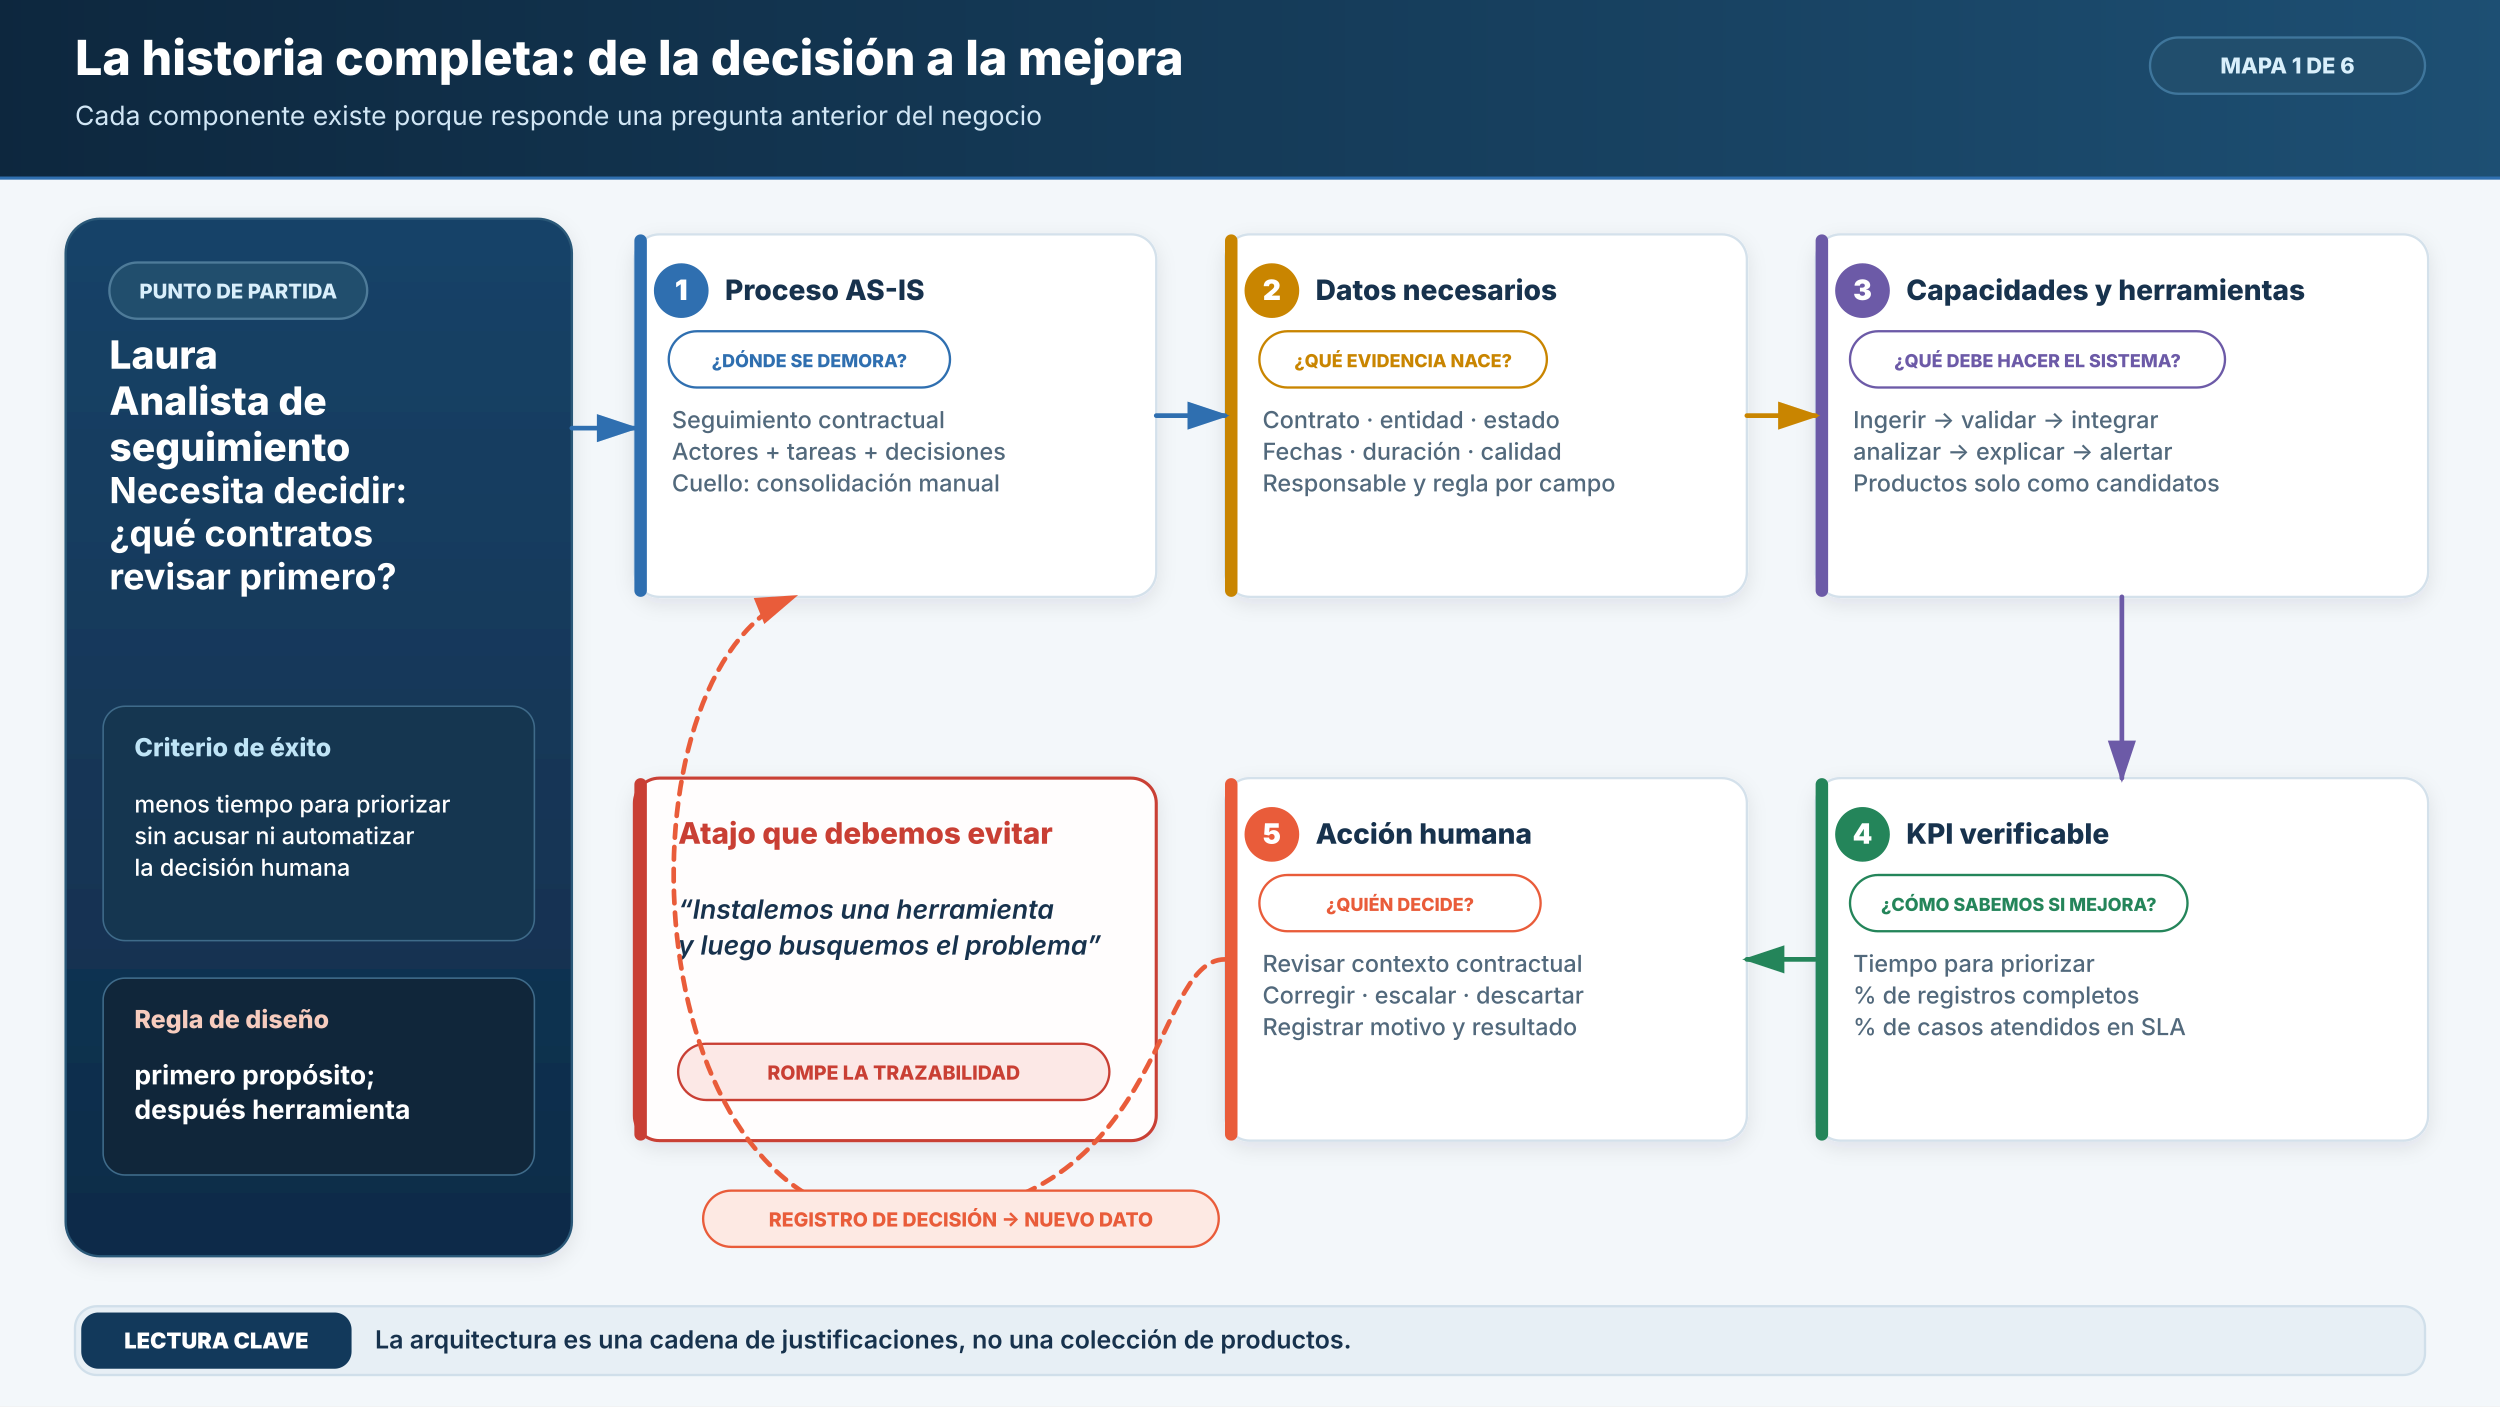
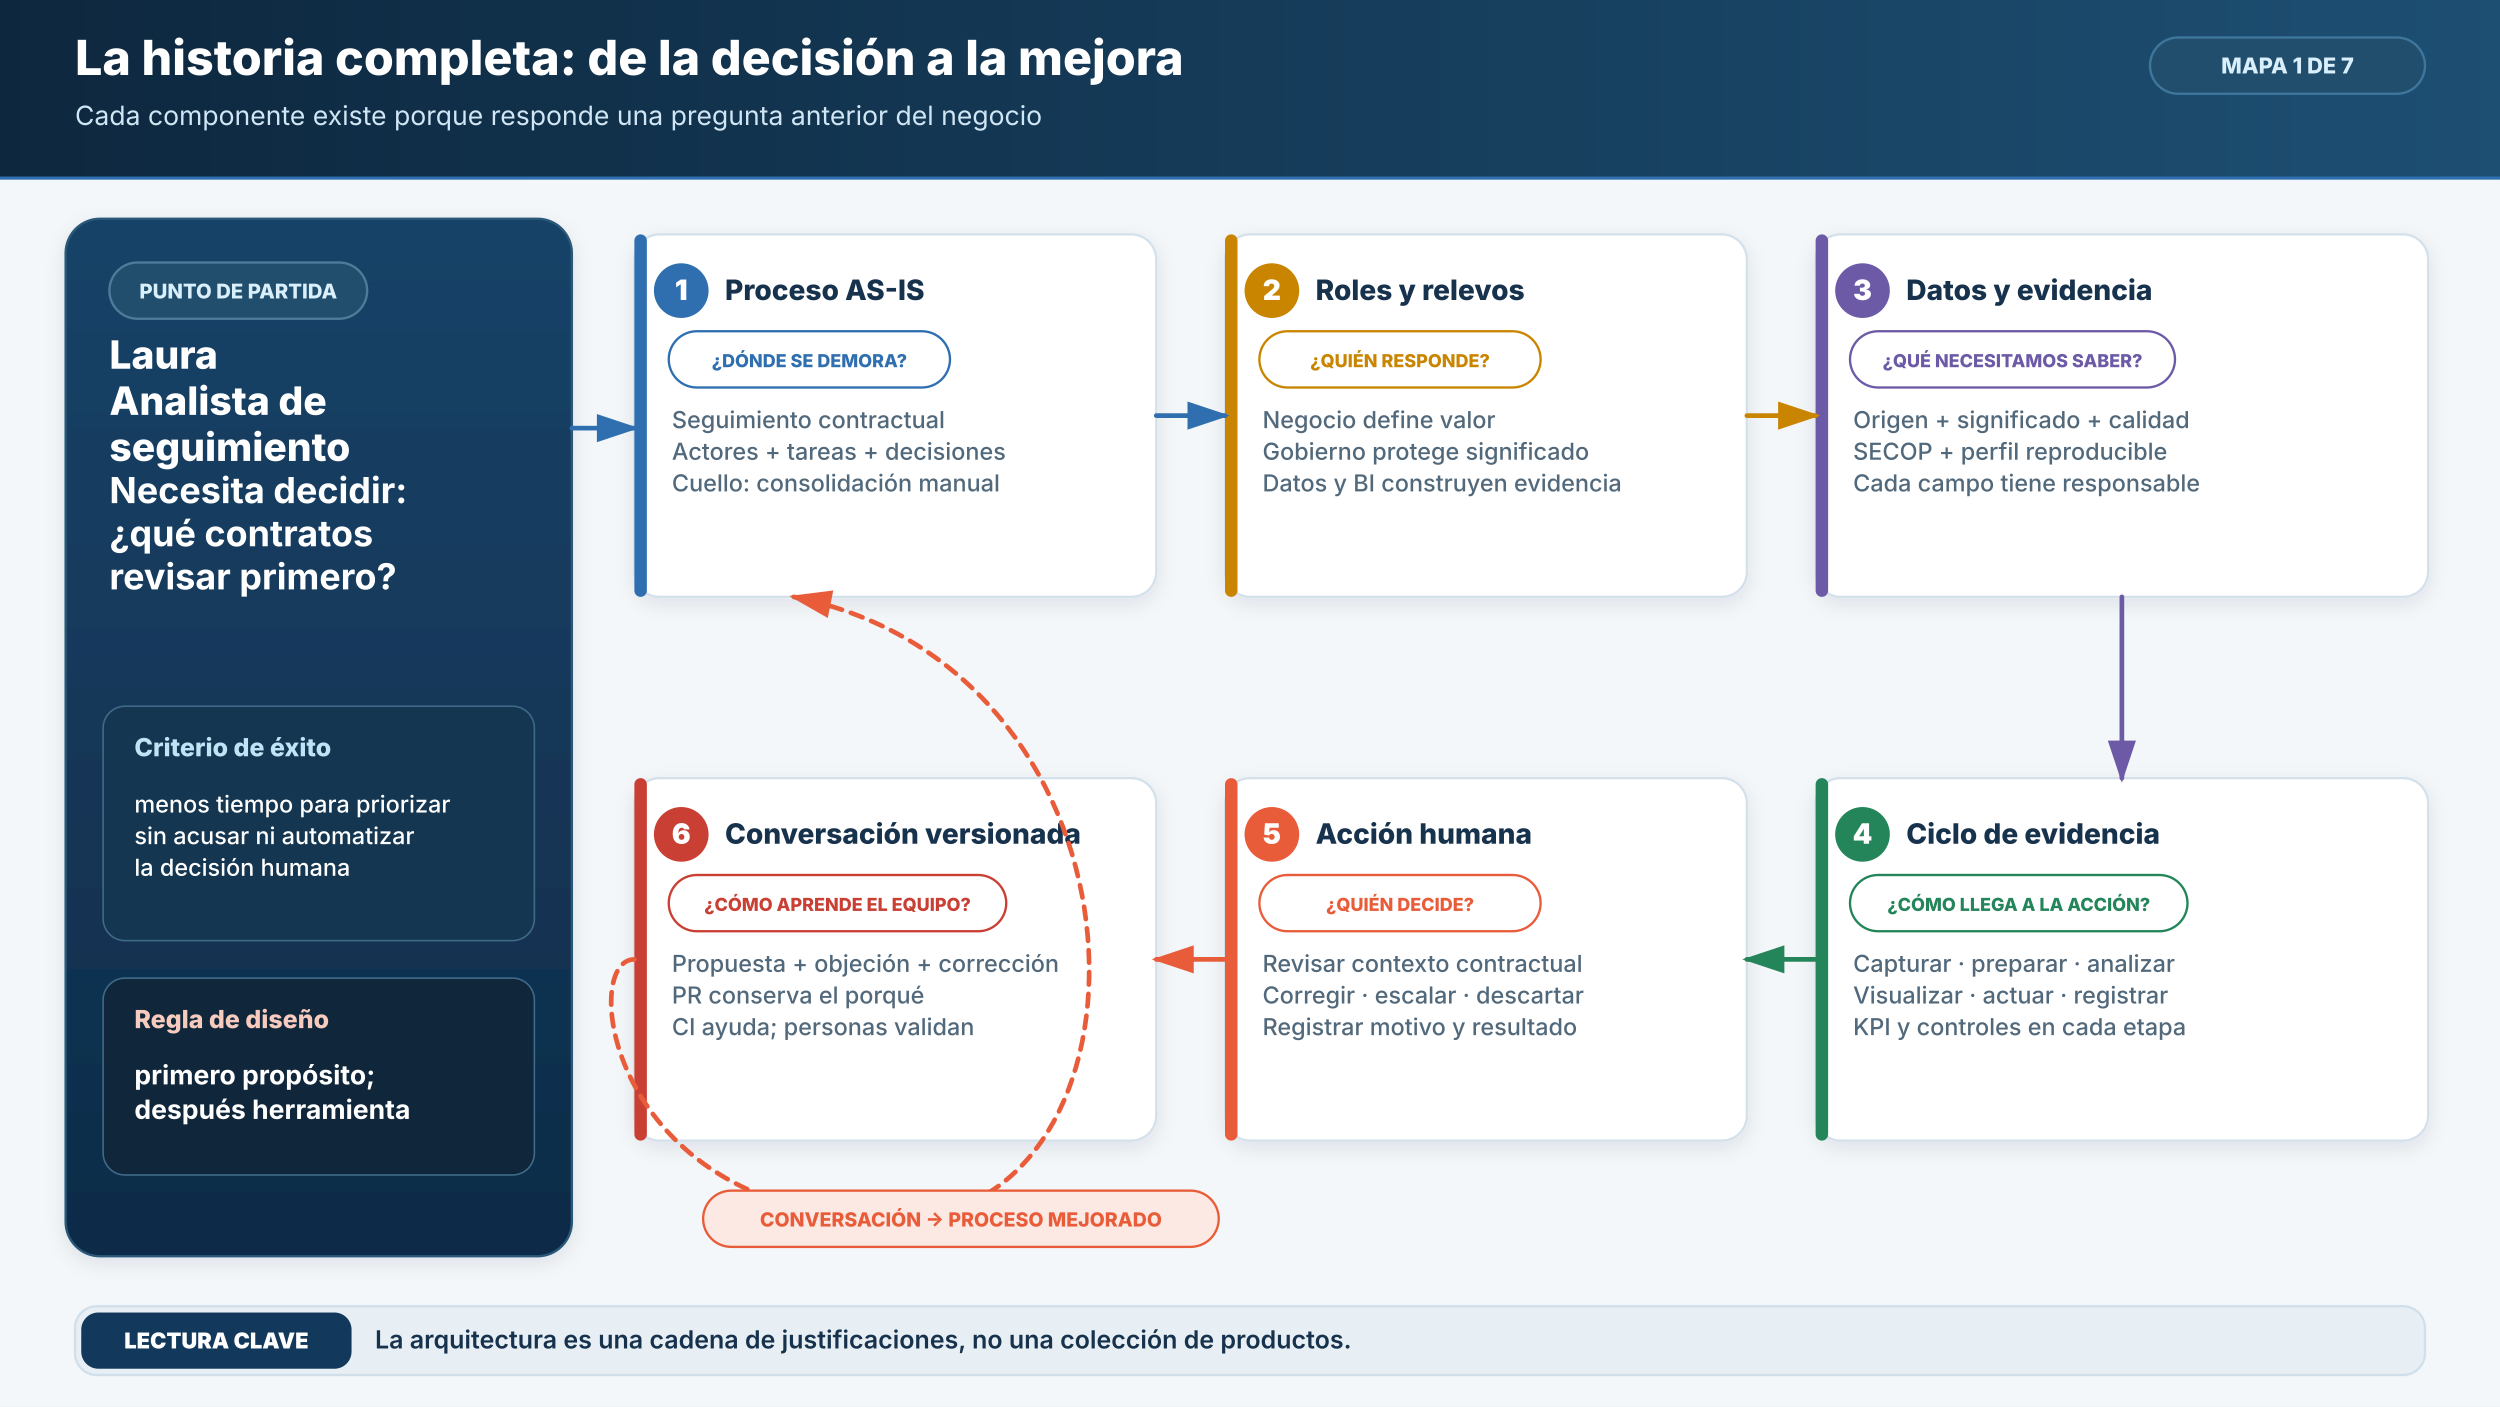
<svg xmlns="http://www.w3.org/2000/svg" width="1600" height="900" viewBox="0 0 1600 900" role="img" aria-labelledby="title desc">
  <defs>
    <linearGradient id="header-grad" x1="0" y1="0" x2="1" y2="0">
      <stop offset="0%" stop-color="#0D273E" />
      <stop offset="100%" stop-color="#1D4F73" />
    </linearGradient>
    <linearGradient id="navy-card-grad" x1="0" y1="0" x2="0" y2="1">
      <stop offset="0%" stop-color="#184368" />
      <stop offset="100%" stop-color="#0F2B48" />
    </linearGradient>
    <linearGradient id="hub-grad" x1="0" y1="0" x2="1" y2="1">
      <stop offset="0%" stop-color="#1C4B72" />
      <stop offset="100%" stop-color="#0A2238" />
    </linearGradient>
    <filter id="shadow" x="-10%" y="-10%" width="125%" height="130%">
      <feDropShadow dx="0" dy="4" stdDeviation="6" flood-color="#0F2B48" flood-opacity="0.09" />
    </filter>
    <filter id="shadow-lg" x="-15%" y="-15%" width="135%" height="140%">
      <feDropShadow dx="0" dy="8" stdDeviation="12" flood-color="#0F2B48" flood-opacity="0.14" />
    </filter>
    <marker id="arrow-blue" markerWidth="10" markerHeight="10" refX="8" refY="3" orient="auto">
      <path d="M0,0 L0,6 L9,3 z" fill="#2F6FB0" />
    </marker>
    <marker id="arrow-red" markerWidth="10" markerHeight="10" refX="8" refY="3" orient="auto">
      <path d="M0,0 L0,6 L9,3 z" fill="#C93F34" />
    </marker>
    <marker id="arrow-green" markerWidth="10" markerHeight="10" refX="8" refY="3" orient="auto">
      <path d="M0,0 L0,6 L9,3 z" fill="#24855A" />
    </marker>
    <marker id="arrow-purple" markerWidth="10" markerHeight="10" refX="8" refY="3" orient="auto">
      <path d="M0,0 L0,6 L9,3 z" fill="#6C5AA7" />
    </marker>
    <marker id="arrow-orange" markerWidth="10" markerHeight="10" refX="8" refY="3" orient="auto">
      <path d="M0,0 L0,6 L9,3 z" fill="#E95C3A" />
    </marker>
    <marker id="arrow-amber" markerWidth="10" markerHeight="10" refX="8" refY="3" orient="auto">
      <path d="M0,0 L0,6 L9,3 z" fill="#C98500" />
    </marker>
    <marker id="arrow-teal" markerWidth="10" markerHeight="10" refX="8" refY="3" orient="auto">
      <path d="M0,0 L0,6 L9,3 z" fill="#167C80" />
    </marker>
    <marker id="arrow-ink" markerWidth="10" markerHeight="10" refX="8" refY="3" orient="auto">
      <path d="M0,0 L0,6 L9,3 z" fill="#17324D" />
    </marker>
  </defs>
  <rect width="1600" height="900" fill="#F3F7FA" />
  <rect x="0" y="0" width="1600" height="114" rx="0" fill="url(#header-grad)" stroke="#0D273E" stroke-width="0" opacity="1" />
  <line x1="0" y1="114" x2="1600" y2="114" stroke="#2F6FB0" stroke-width="2" fill="none" stroke-linecap="round" />
  <rect x="1376" y="24" width="176" height="36" rx="18" fill="#214E6D" stroke="#3F769C" stroke-width="1.5" opacity="1" />
  <text x="1464.0" y="47" fill="#D9EFFB" font-family="Inter, -apple-system, Segoe UI, Arial, sans-serif" font-size="14" font-weight="800" text-anchor="middle" style="">
-     <tspan x="1464.0" dy="0">MAPA 1 DE 6</tspan>
+     <tspan x="1464.0" dy="0">MAPA 1 DE 7</tspan>
  </text>
  <text x="48" y="48" fill="#FFFFFF" font-family="Inter, -apple-system, Segoe UI, Arial, sans-serif" font-size="31" font-weight="800" text-anchor="start" style="">
    <tspan x="48" dy="0">La historia completa: de la decisión a la mejora</tspan>
  </text>
  <text x="48" y="80" fill="#D1E6F5" font-family="Inter, -apple-system, Segoe UI, Arial, sans-serif" font-size="17" font-weight="400" text-anchor="start" style="">
    <tspan x="48" dy="0">Cada componente existe porque responde una pregunta anterior del negocio</tspan>
  </text>
  <rect x="42" y="140" width="324" height="664" rx="22" fill="url(#navy-card-grad)" stroke="#2A5878" stroke-width="1.5" opacity="1" filter="url(#shadow)" />
  <rect x="70" y="168" width="165" height="36" rx="18" fill="#214E6D" stroke="#4E7B99" stroke-width="1.5" opacity="1" />
  <text x="152.5" y="191" fill="#D9EFFB" font-family="Inter, -apple-system, Segoe UI, Arial, sans-serif" font-size="13" font-weight="800" text-anchor="middle" style="">
    <tspan x="152.5" dy="0">PUNTO DE PARTIDA</tspan>
  </text>
  <text x="70" y="236" fill="#FFFFFF" font-family="Inter, -apple-system, Segoe UI, Arial, sans-serif" font-size="25" font-weight="800" text-anchor="start" style="">
    <tspan x="70" dy="0">Laura</tspan>
    <tspan x="70" dy="29.5">Analista de</tspan>
    <tspan x="70" dy="29.5">seguimiento</tspan>
  </text>
  <text x="70" y="322" fill="#FFFFFF" font-family="Inter, -apple-system, Segoe UI, Arial, sans-serif" font-size="23" font-weight="700" text-anchor="start" style="">
    <tspan x="70" dy="0">Necesita decidir:</tspan>
    <tspan x="70" dy="27.6">¿qué contratos</tspan>
    <tspan x="70" dy="27.6">revisar primero?</tspan>
  </text>
  <rect x="66" y="452" width="276" height="150" rx="14" fill="#153650" stroke="#3F6B8A" stroke-width="1" opacity="1" />
  <text x="86" y="484" fill="#BFE4F6" font-family="Inter, -apple-system, Segoe UI, Arial, sans-serif" font-size="16" font-weight="800" text-anchor="start" style="">
    <tspan x="86" dy="0">Criterio de éxito</tspan>
  </text>
  <text x="86" y="520" fill="#FFFFFF" font-family="Inter, -apple-system, Segoe UI, Arial, sans-serif" font-size="15" font-weight="500" text-anchor="start" style="">
    <tspan x="86" dy="0">menos tiempo para priorizar</tspan>
    <tspan x="86" dy="20.25">sin acusar ni automatizar</tspan>
    <tspan x="86" dy="20.25">la decisión humana</tspan>
  </text>
  <rect x="66" y="626" width="276" height="126" rx="14" fill="#10263A" stroke="#3F6B8A" stroke-width="1" opacity="1" />
  <text x="86" y="658" fill="#F7CCBE" font-family="Inter, -apple-system, Segoe UI, Arial, sans-serif" font-size="16" font-weight="800" text-anchor="start" style="">
    <tspan x="86" dy="0">Regla de diseño</tspan>
  </text>
  <text x="86" y="694" fill="#FFFFFF" font-family="Inter, -apple-system, Segoe UI, Arial, sans-serif" font-size="17" font-weight="700" text-anchor="start" style="">
    <tspan x="86" dy="0">primero propósito;</tspan>
    <tspan x="86" dy="22.1">después herramienta</tspan>
  </text>
  <rect x="406" y="150" width="334" height="232" rx="16" fill="#FFFFFF" stroke="#D4E1EB" stroke-width="1.5" opacity="1" filter="url(#shadow)" />
  <rect x="406" y="150" width="8" height="232" rx="4" fill="#2F6FB0" stroke="#2F6FB0" stroke-width="0" opacity="1" />
  <circle cx="436" cy="186" r="17" fill="#2F6FB0" stroke="#2F6FB0" stroke-width="1" />
  <text x="436" y="192" fill="#FFFFFF" font-family="Inter, -apple-system, Segoe UI, Arial, sans-serif" font-size="18" font-weight="900" text-anchor="middle" style="">
    <tspan x="436" dy="0">1</tspan>
  </text>
  <text x="464" y="192" fill="#17324D" font-family="Inter, -apple-system, Segoe UI, Arial, sans-serif" font-size="18" font-weight="800" text-anchor="start" style="">
    <tspan x="464" dy="0">Proceso AS-IS</tspan>
  </text>
  <rect x="428" y="212" width="180" height="36" rx="18" fill="#FFFFFF" stroke="#2F6FB0" stroke-width="1.5" opacity="1" />
  <text x="518.0" y="235" fill="#2F6FB0" font-family="Inter, -apple-system, Segoe UI, Arial, sans-serif" font-size="11.5" font-weight="800" text-anchor="middle" style="">
    <tspan x="518.0" dy="0">¿DÓNDE SE DEMORA?</tspan>
  </text>
  <text x="430" y="274" fill="#52697C" font-family="Inter, -apple-system, Segoe UI, Arial, sans-serif" font-size="15" font-weight="500" text-anchor="start" style="">
    <tspan x="430" dy="0">Seguimiento contractual</tspan>
    <tspan x="430" dy="20.25">Actores + tareas + decisiones</tspan>
    <tspan x="430" dy="20.25">Cuello: consolidación manual</tspan>
  </text>
  <rect x="784" y="150" width="334" height="232" rx="16" fill="#FFFFFF" stroke="#D4E1EB" stroke-width="1.5" opacity="1" filter="url(#shadow)" />
  <rect x="784" y="150" width="8" height="232" rx="4" fill="#C98500" stroke="#C98500" stroke-width="0" opacity="1" />
  <circle cx="814" cy="186" r="17" fill="#C98500" stroke="#C98500" stroke-width="1" />
  <text x="814" y="192" fill="#FFFFFF" font-family="Inter, -apple-system, Segoe UI, Arial, sans-serif" font-size="18" font-weight="900" text-anchor="middle" style="">
    <tspan x="814" dy="0">2</tspan>
  </text>
  <text x="842" y="192" fill="#17324D" font-family="Inter, -apple-system, Segoe UI, Arial, sans-serif" font-size="18" font-weight="800" text-anchor="start" style="">
-     <tspan x="842" dy="0">Datos necesarios</tspan>
-   </text>
-   <rect x="806" y="212" width="184" height="36" rx="18" fill="#FFFFFF" stroke="#C98500" stroke-width="1.5" opacity="1" />
-   <text x="898.0" y="235" fill="#C98500" font-family="Inter, -apple-system, Segoe UI, Arial, sans-serif" font-size="11.5" font-weight="800" text-anchor="middle" style="">
-     <tspan x="898.0" dy="0">¿QUÉ EVIDENCIA NACE?</tspan>
+     <tspan x="842" dy="0">Roles y relevos</tspan>
+   </text>
+   <rect x="806" y="212" width="180" height="36" rx="18" fill="#FFFFFF" stroke="#C98500" stroke-width="1.5" opacity="1" />
+   <text x="896.0" y="235" fill="#C98500" font-family="Inter, -apple-system, Segoe UI, Arial, sans-serif" font-size="11.5" font-weight="800" text-anchor="middle" style="">
+     <tspan x="896.0" dy="0">¿QUIÉN RESPONDE?</tspan>
  </text>
  <text x="808" y="274" fill="#52697C" font-family="Inter, -apple-system, Segoe UI, Arial, sans-serif" font-size="15" font-weight="500" text-anchor="start" style="">
-     <tspan x="808" dy="0">Contrato · entidad · estado</tspan>
-     <tspan x="808" dy="20.25">Fechas · duración · calidad</tspan>
-     <tspan x="808" dy="20.25">Responsable y regla por campo</tspan>
+     <tspan x="808" dy="0">Negocio define valor</tspan>
+     <tspan x="808" dy="20.25">Gobierno protege significado</tspan>
+     <tspan x="808" dy="20.25">Datos y BI construyen evidencia</tspan>
  </text>
  <rect x="1162" y="150" width="392" height="232" rx="16" fill="#FFFFFF" stroke="#D4E1EB" stroke-width="1.5" opacity="1" filter="url(#shadow)" />
  <rect x="1162" y="150" width="8" height="232" rx="4" fill="#6C5AA7" stroke="#6C5AA7" stroke-width="0" opacity="1" />
  <circle cx="1192" cy="186" r="17" fill="#6C5AA7" stroke="#6C5AA7" stroke-width="1" />
  <text x="1192" y="192" fill="#FFFFFF" font-family="Inter, -apple-system, Segoe UI, Arial, sans-serif" font-size="18" font-weight="900" text-anchor="middle" style="">
    <tspan x="1192" dy="0">3</tspan>
  </text>
  <text x="1220" y="192" fill="#17324D" font-family="Inter, -apple-system, Segoe UI, Arial, sans-serif" font-size="18" font-weight="800" text-anchor="start" style="">
-     <tspan x="1220" dy="0">Capacidades y herramientas</tspan>
-   </text>
-   <rect x="1184" y="212" width="240" height="36" rx="18" fill="#FFFFFF" stroke="#6C5AA7" stroke-width="1.5" opacity="1" />
-   <text x="1304.0" y="235" fill="#6C5AA7" font-family="Inter, -apple-system, Segoe UI, Arial, sans-serif" font-size="11.5" font-weight="800" text-anchor="middle" style="">
-     <tspan x="1304.0" dy="0">¿QUÉ DEBE HACER EL SISTEMA?</tspan>
+     <tspan x="1220" dy="0">Datos y evidencia</tspan>
+   </text>
+   <rect x="1184" y="212" width="208" height="36" rx="18" fill="#FFFFFF" stroke="#6C5AA7" stroke-width="1.5" opacity="1" />
+   <text x="1288.0" y="235" fill="#6C5AA7" font-family="Inter, -apple-system, Segoe UI, Arial, sans-serif" font-size="11.5" font-weight="800" text-anchor="middle" style="">
+     <tspan x="1288.0" dy="0">¿QUÉ NECESITAMOS SABER?</tspan>
  </text>
  <text x="1186" y="274" fill="#52697C" font-family="Inter, -apple-system, Segoe UI, Arial, sans-serif" font-size="15" font-weight="500" text-anchor="start" style="">
-     <tspan x="1186" dy="0">Ingerir → validar → integrar</tspan>
-     <tspan x="1186" dy="20.25">analizar → explicar → alertar</tspan>
-     <tspan x="1186" dy="20.25">Productos solo como candidatos</tspan>
+     <tspan x="1186" dy="0">Origen + significado + calidad</tspan>
+     <tspan x="1186" dy="20.25">SECOP + perfil reproducible</tspan>
+     <tspan x="1186" dy="20.25">Cada campo tiene responsable</tspan>
  </text>
  <rect x="1162" y="498" width="392" height="232" rx="16" fill="#FFFFFF" stroke="#D4E1EB" stroke-width="1.5" opacity="1" filter="url(#shadow)" />
  <rect x="1162" y="498" width="8" height="232" rx="4" fill="#24855A" stroke="#24855A" stroke-width="0" opacity="1" />
  <circle cx="1192" cy="534" r="17" fill="#24855A" stroke="#24855A" stroke-width="1" />
  <text x="1192" y="540" fill="#FFFFFF" font-family="Inter, -apple-system, Segoe UI, Arial, sans-serif" font-size="18" font-weight="900" text-anchor="middle" style="">
    <tspan x="1192" dy="0">4</tspan>
  </text>
  <text x="1220" y="540" fill="#17324D" font-family="Inter, -apple-system, Segoe UI, Arial, sans-serif" font-size="18" font-weight="800" text-anchor="start" style="">
-     <tspan x="1220" dy="0">KPI verificable</tspan>
+     <tspan x="1220" dy="0">Ciclo de evidencia</tspan>
  </text>
  <rect x="1184" y="560" width="216" height="36" rx="18" fill="#FFFFFF" stroke="#24855A" stroke-width="1.5" opacity="1" />
  <text x="1292.0" y="583" fill="#24855A" font-family="Inter, -apple-system, Segoe UI, Arial, sans-serif" font-size="11.5" font-weight="800" text-anchor="middle" style="">
-     <tspan x="1292.0" dy="0">¿CÓMO SABEMOS SI MEJORA?</tspan>
+     <tspan x="1292.0" dy="0">¿CÓMO LLEGA A LA ACCIÓN?</tspan>
  </text>
  <text x="1186" y="622" fill="#52697C" font-family="Inter, -apple-system, Segoe UI, Arial, sans-serif" font-size="15" font-weight="500" text-anchor="start" style="">
-     <tspan x="1186" dy="0">Tiempo para priorizar</tspan>
-     <tspan x="1186" dy="20.25">% de registros completos</tspan>
-     <tspan x="1186" dy="20.25">% de casos atendidos en SLA</tspan>
+     <tspan x="1186" dy="0">Capturar · preparar · analizar</tspan>
+     <tspan x="1186" dy="20.25">Visualizar · actuar · registrar</tspan>
+     <tspan x="1186" dy="20.25">KPI y controles en cada etapa</tspan>
  </text>
  <rect x="784" y="498" width="334" height="232" rx="16" fill="#FFFFFF" stroke="#D4E1EB" stroke-width="1.5" opacity="1" filter="url(#shadow)" />
  <rect x="784" y="498" width="8" height="232" rx="4" fill="#E95C3A" stroke="#E95C3A" stroke-width="0" opacity="1" />
  <circle cx="814" cy="534" r="17" fill="#E95C3A" stroke="#E95C3A" stroke-width="1" />
  <text x="814" y="540" fill="#FFFFFF" font-family="Inter, -apple-system, Segoe UI, Arial, sans-serif" font-size="18" font-weight="900" text-anchor="middle" style="">
    <tspan x="814" dy="0">5</tspan>
  </text>
  <text x="842" y="540" fill="#17324D" font-family="Inter, -apple-system, Segoe UI, Arial, sans-serif" font-size="18" font-weight="800" text-anchor="start" style="">
    <tspan x="842" dy="0">Acción humana</tspan>
  </text>
  <rect x="806" y="560" width="180" height="36" rx="18" fill="#FFFFFF" stroke="#E95C3A" stroke-width="1.5" opacity="1" />
  <text x="896.0" y="583" fill="#E95C3A" font-family="Inter, -apple-system, Segoe UI, Arial, sans-serif" font-size="11.5" font-weight="800" text-anchor="middle" style="">
    <tspan x="896.0" dy="0">¿QUIÉN DECIDE?</tspan>
  </text>
  <text x="808" y="622" fill="#52697C" font-family="Inter, -apple-system, Segoe UI, Arial, sans-serif" font-size="15" font-weight="500" text-anchor="start" style="">
    <tspan x="808" dy="0">Revisar contexto contractual</tspan>
    <tspan x="808" dy="20.25">Corregir · escalar · descartar</tspan>
    <tspan x="808" dy="20.25">Registrar motivo y resultado</tspan>
  </text>
-   <rect x="406" y="498" width="334" height="232" rx="16" fill="#FFFDFD" stroke="#C93F34" stroke-width="2" opacity="1" filter="url(#shadow)" />
+   <rect x="406" y="498" width="334" height="232" rx="16" fill="#FFFFFF" stroke="#D4E1EB" stroke-width="1.5" opacity="1" filter="url(#shadow)" />
  <rect x="406" y="498" width="8" height="232" rx="4" fill="#C93F34" stroke="#C93F34" stroke-width="0" opacity="1" />
-   <text x="434" y="540" fill="#C93F34" font-family="Inter, -apple-system, Segoe UI, Arial, sans-serif" font-size="19" font-weight="800" text-anchor="start" style="">
-     <tspan x="434" dy="0">Atajo que debemos evitar</tspan>
-   </text>
-   <text x="434" y="588" fill="#17324D" font-family="Inter, -apple-system, Segoe UI, Arial, sans-serif" font-size="17" font-weight="600" text-anchor="start" style="font-style:italic;">
-     <tspan x="434" dy="0">“Instalemos una herramienta</tspan>
-     <tspan x="434" dy="22.95">y luego busquemos el problema”</tspan>
-   </text>
-   <rect x="434" y="668" width="276" height="36" rx="18" fill="#FCE8E6" stroke="#C93F34" stroke-width="1.5" opacity="1" />
-   <text x="572.0" y="691" fill="#C93F34" font-family="Inter, -apple-system, Segoe UI, Arial, sans-serif" font-size="12.5" font-weight="800" text-anchor="middle" style="">
-     <tspan x="572.0" dy="0">ROMPE LA TRAZABILIDAD</tspan>
+   <circle cx="436" cy="534" r="17" fill="#C93F34" stroke="#C93F34" stroke-width="1" />
+   <text x="436" y="540" fill="#FFFFFF" font-family="Inter, -apple-system, Segoe UI, Arial, sans-serif" font-size="18" font-weight="900" text-anchor="middle" style="">
+     <tspan x="436" dy="0">6</tspan>
+   </text>
+   <text x="464" y="540" fill="#17324D" font-family="Inter, -apple-system, Segoe UI, Arial, sans-serif" font-size="18" font-weight="800" text-anchor="start" style="">
+     <tspan x="464" dy="0">Conversación versionada</tspan>
+   </text>
+   <rect x="428" y="560" width="216" height="36" rx="18" fill="#FFFFFF" stroke="#C93F34" stroke-width="1.5" opacity="1" />
+   <text x="536.0" y="583" fill="#C93F34" font-family="Inter, -apple-system, Segoe UI, Arial, sans-serif" font-size="11.5" font-weight="800" text-anchor="middle" style="">
+     <tspan x="536.0" dy="0">¿CÓMO APRENDE EL EQUIPO?</tspan>
+   </text>
+   <text x="430" y="622" fill="#52697C" font-family="Inter, -apple-system, Segoe UI, Arial, sans-serif" font-size="15" font-weight="500" text-anchor="start" style="">
+     <tspan x="430" dy="0">Propuesta + objeción + corrección</tspan>
+     <tspan x="430" dy="20.25">PR conserva el porqué</tspan>
+     <tspan x="430" dy="20.25">CI ayuda; personas validan</tspan>
  </text>
  <line x1="366" y1="274" x2="406" y2="274" stroke="#2F6FB0" stroke-width="3" fill="none" stroke-linecap="round" marker-end="url(#arrow-blue)" />
  <line x1="740" y1="266" x2="784" y2="266" stroke="#2F6FB0" stroke-width="3" fill="none" stroke-linecap="round" marker-end="url(#arrow-blue)" />
  <line x1="1118" y1="266" x2="1162" y2="266" stroke="#C98500" stroke-width="3" fill="none" stroke-linecap="round" marker-end="url(#arrow-amber)" />
  <line x1="1358" y1="382" x2="1358" y2="498" stroke="#6C5AA7" stroke-width="3" fill="none" stroke-linecap="round" marker-end="url(#arrow-purple)" />
  <line x1="1162" y1="614" x2="1118" y2="614" stroke="#24855A" stroke-width="3" fill="none" stroke-linecap="round" marker-end="url(#arrow-green)" />
-   <path d="M784 614 C736 614 748 780 573 780 C405 780 390 430 508 382" stroke="#E95C3A" stroke-width="3" fill="none" stroke-linecap="round" stroke-linejoin="round" marker-end="url(#arrow-orange)" stroke-dasharray="8 6" />
+   <line x1="784" y1="614" x2="740" y2="614" stroke="#E95C3A" stroke-width="3" fill="none" stroke-linecap="round" marker-end="url(#arrow-orange)" />
+   <path d="M406 614 C370 614 390 780 573 780 C748 780 748 430 508 382" stroke="#E95C3A" stroke-width="3" fill="none" stroke-linecap="round" stroke-linejoin="round" marker-end="url(#arrow-orange)" stroke-dasharray="8 6" />
  <rect x="450" y="762" width="330" height="36" rx="18" fill="#FDE9E3" stroke="#E95C3A" stroke-width="1.5" opacity="1" />
  <text x="615.0" y="785" fill="#E95C3A" font-family="Inter, -apple-system, Segoe UI, Arial, sans-serif" font-size="12.5" font-weight="800" text-anchor="middle" style="">
-     <tspan x="615.0" dy="0">REGISTRO DE DECISIÓN → NUEVO DATO</tspan>
+     <tspan x="615.0" dy="0">CONVERSACIÓN → PROCESO MEJORADO</tspan>
  </text>
  <rect x="48" y="836" width="1504" height="44" rx="14" fill="#E7EFF5" stroke="#D0DFEA" stroke-width="1.5" opacity="1" />
  <rect x="52" y="840" width="173" height="36" rx="11" fill="#12395B" stroke="#12395B" stroke-width="0" opacity="1" />
  <text x="138.5" y="863" fill="#FFFFFF" font-family="Inter, -apple-system, Segoe UI, Arial, sans-serif" font-size="14" font-weight="900" text-anchor="middle" style="">
    <tspan x="138.5" dy="0">LECTURA CLAVE</tspan>
  </text>
  <text x="240" y="863" fill="#17324D" font-family="Inter, -apple-system, Segoe UI, Arial, sans-serif" font-size="16" font-weight="600" text-anchor="start" style="">
    <tspan x="240" dy="0">La arquitectura es una cadena de justificaciones, no una colección de productos.</tspan>
  </text>
</svg>
